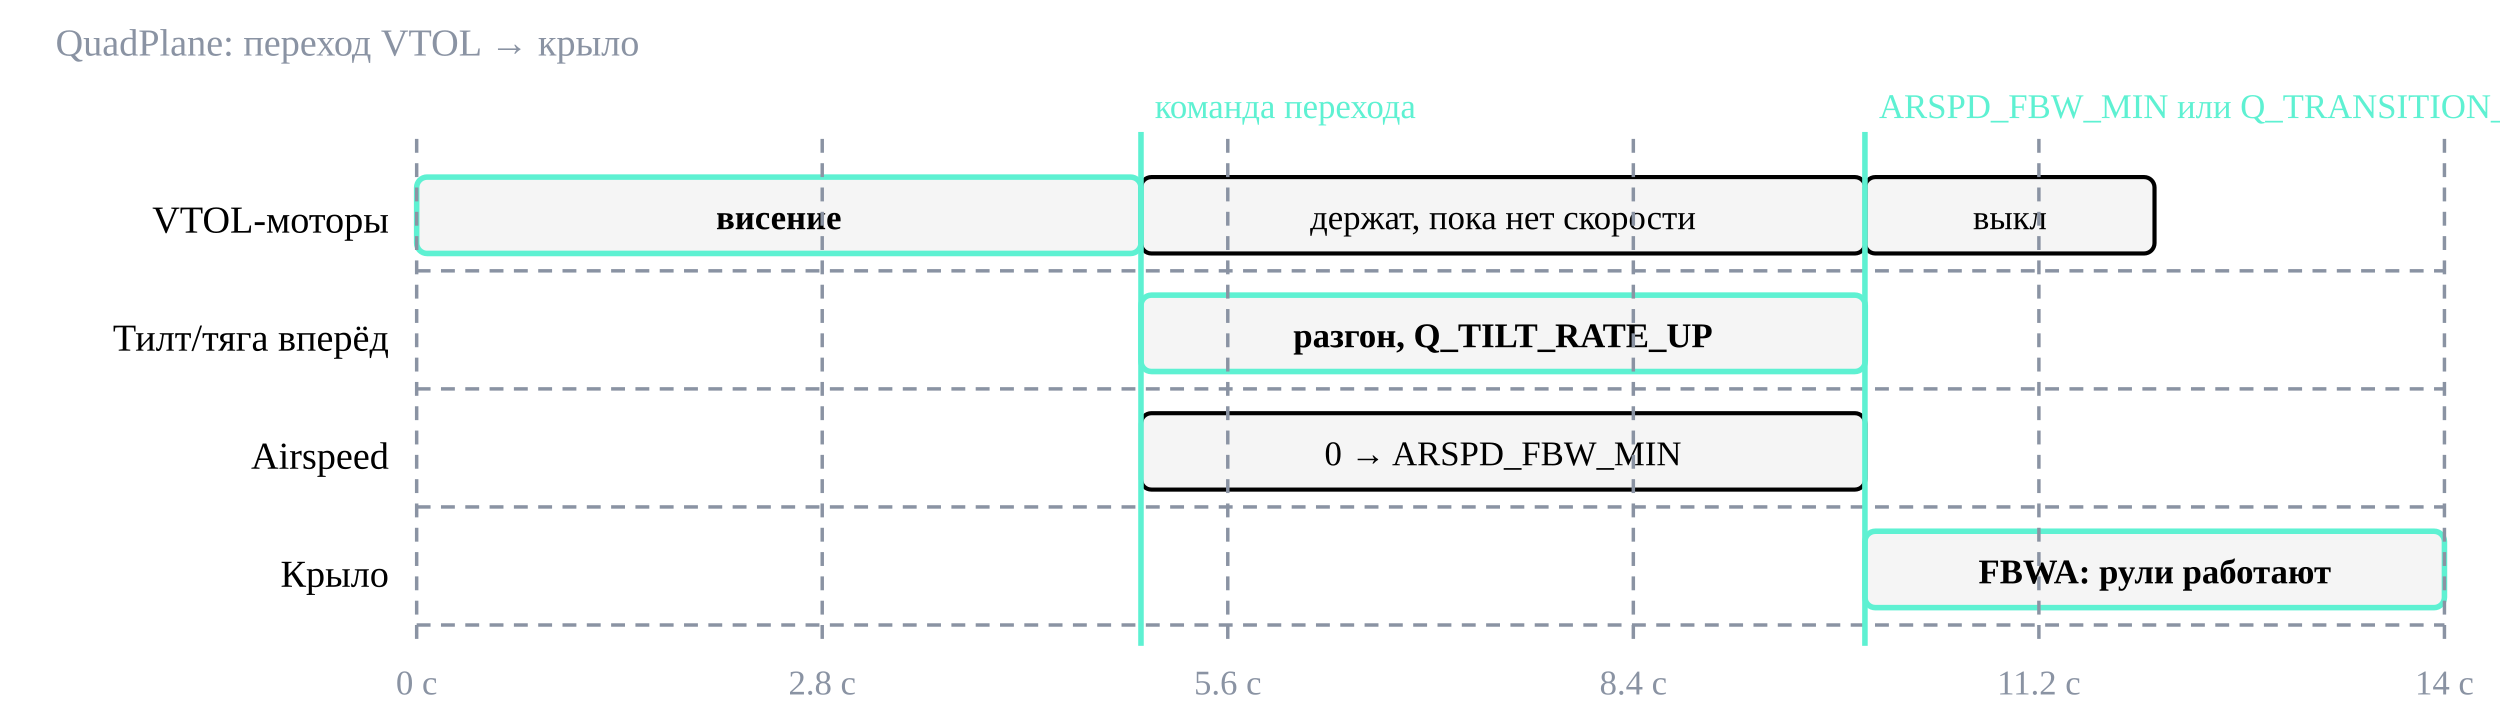
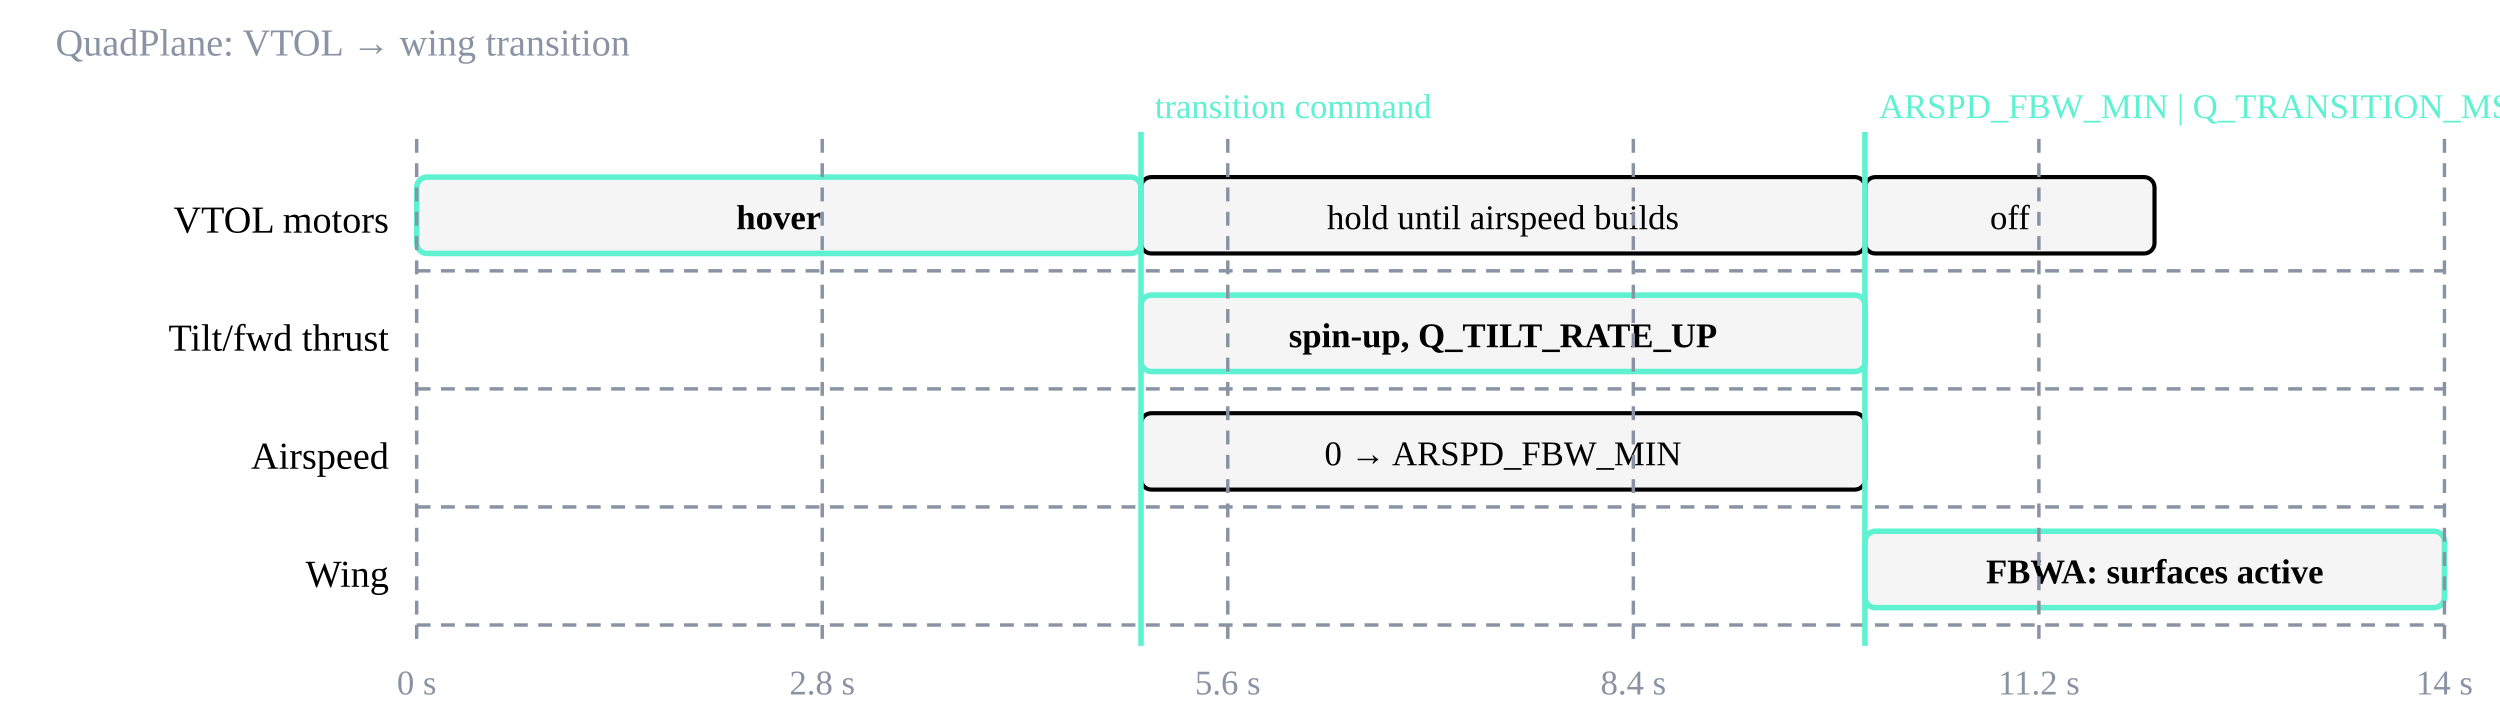
<svg xmlns="http://www.w3.org/2000/svg" viewBox="0 0 720 206" width="100%" role="img" aria-labelledby="t" style="max-width:720px;display:block;margin:0 auto">
  <style>text{font-family: var(--gc-font-mono, ui-monospace, Menlo, monospace); font-size: 12px;fill:currentColor} .m{fill:var(--gc-ink-muted, #8a93a3)} .a{fill:var(--gc-accent-hud, #5ef1d2)} .w{fill:var(--gc-signal-amber, #f0b24c)} .d{fill:var(--gc-signal-red, #e8636b)} .box{fill:var(--gc-surface-200, rgba(128,128,128,0.08));stroke:currentColor;stroke-width:1.2} .boxa{fill:var(--gc-surface-200, rgba(128,128,128,0.08));stroke:var(--gc-accent-hud, #5ef1d2);stroke-width:1.6} .ln{stroke:currentColor;stroke-width:1.2;fill:none} .lna{stroke:var(--gc-accent-hud, #5ef1d2);stroke-width:1.6;fill:none} .lnm{stroke:var(--gc-ink-muted, #8a93a3);stroke-width:1;fill:none;stroke-dasharray:4 3} .t{font-size:11px} .b{font-weight:600}</style>
  <defs>
    <marker id="ar" viewBox="0 0 10 10" refX="9" refY="5" markerWidth="7" markerHeight="7" orient="auto-start-reverse">
      <path d="M0 0L10 5L0 10z" fill="currentColor" />
    </marker>
    <marker id="ara" viewBox="0 0 10 10" refX="9" refY="5" markerWidth="7" markerHeight="7" orient="auto-start-reverse">
      <path d="M0 0L10 5L0 10z" fill="var(--gc-accent-hud, #5ef1d2)" />
    </marker>
  </defs>
-   <text x="16" y="16" text-anchor="start" class="m t">QuadPlane: переход VTOL → крыло</text>
-   <text x="112" y="67" text-anchor="end" style="font-size:11px">VTOL-моторы</text>
+   <text x="16" y="16" text-anchor="start" class="m t">QuadPlane: VTOL → wing transition</text>
+   <text x="112" y="67" text-anchor="end" style="font-size:11px">VTOL motors</text>
  <line class="lnm" x1="120" y1="78" x2="704" y2="78" />
  <rect class="boxa" x="120.0" y="51" width="208.6" height="22" rx="3" />
-   <text x="224.286" y="66" text-anchor="middle" class="b" style="font-size:10px">висение</text>
+   <text x="224.286" y="66" text-anchor="middle" class="b" style="font-size:10px">hover</text>
  <rect class="box" x="328.6" y="51" width="208.6" height="22" rx="3" />
-   <text x="432.857" y="66" text-anchor="middle" style="font-size:10px">держат, пока нет скорости</text>
+   <text x="432.857" y="66" text-anchor="middle" style="font-size:10px">hold until airspeed builds</text>
  <rect class="box" x="537.1" y="51" width="83.4" height="22" rx="3" />
-   <text x="578.857" y="66" text-anchor="middle" style="font-size:10px">выкл</text>
-   <text x="112" y="101" text-anchor="end" style="font-size:11px">Тилт/тяга вперёд</text>
+   <text x="578.857" y="66" text-anchor="middle" style="font-size:10px">off</text>
+   <text x="112" y="101" text-anchor="end" style="font-size:11px">Tilt/fwd thrust</text>
  <line class="lnm" x1="120" y1="112" x2="704" y2="112" />
  <rect class="boxa" x="328.6" y="85" width="208.6" height="22" rx="3" />
-   <text x="432.857" y="100" text-anchor="middle" class="b" style="font-size:10px">разгон, Q_TILT_RATE_UP</text>
+   <text x="432.857" y="100" text-anchor="middle" class="b" style="font-size:10px">spin-up, Q_TILT_RATE_UP</text>
  <text x="112" y="135" text-anchor="end" style="font-size:11px">Airspeed</text>
  <line class="lnm" x1="120" y1="146" x2="704" y2="146" />
  <rect class="box" x="328.6" y="119" width="208.6" height="22" rx="3" />
  <text x="432.857" y="134" text-anchor="middle" style="font-size:10px">0 → ARSPD_FBW_MIN</text>
-   <text x="112" y="169" text-anchor="end" style="font-size:11px">Крыло</text>
+   <text x="112" y="169" text-anchor="end" style="font-size:11px">Wing</text>
  <line class="lnm" x1="120" y1="180" x2="704" y2="180" />
  <rect class="boxa" x="537.1" y="153" width="166.9" height="22" rx="3" />
-   <text x="620.571" y="168" text-anchor="middle" class="b" style="font-size:10px">FBWA: рули работают</text>
+   <text x="620.571" y="168" text-anchor="middle" class="b" style="font-size:10px">FBWA: surfaces active</text>
  <line class="lnm" x1="120.0" y1="40" x2="120.0" y2="186" />
-   <text x="120.0" y="200" text-anchor="middle" class="m t" style="font-size:10px">0 с</text>
+   <text x="120.0" y="200" text-anchor="middle" class="m t" style="font-size:10px">0 s</text>
  <line class="lnm" x1="236.8" y1="40" x2="236.8" y2="186" />
-   <text x="236.8" y="200" text-anchor="middle" class="m t" style="font-size:10px">2.8 с</text>
+   <text x="236.8" y="200" text-anchor="middle" class="m t" style="font-size:10px">2.8 s</text>
  <line class="lnm" x1="353.6" y1="40" x2="353.6" y2="186" />
-   <text x="353.6" y="200" text-anchor="middle" class="m t" style="font-size:10px">5.6 с</text>
+   <text x="353.6" y="200" text-anchor="middle" class="m t" style="font-size:10px">5.6 s</text>
  <line class="lnm" x1="470.4" y1="40" x2="470.4" y2="186" />
-   <text x="470.4" y="200" text-anchor="middle" class="m t" style="font-size:10px">8.4 с</text>
+   <text x="470.4" y="200" text-anchor="middle" class="m t" style="font-size:10px">8.4 s</text>
  <line class="lnm" x1="587.2" y1="40" x2="587.2" y2="186" />
-   <text x="587.2" y="200" text-anchor="middle" class="m t" style="font-size:10px">11.2 с</text>
+   <text x="587.2" y="200" text-anchor="middle" class="m t" style="font-size:10px">11.2 s</text>
  <line class="lnm" x1="704.0" y1="40" x2="704.0" y2="186" />
-   <text x="704.0" y="200" text-anchor="middle" class="m t" style="font-size:10px">14 с</text>
+   <text x="704.0" y="200" text-anchor="middle" class="m t" style="font-size:10px">14 s</text>
  <line class="lna" x1="328.6" y1="38" x2="328.6" y2="186" />
-   <text x="332.571" y="34" text-anchor="start" class="a t" style="font-size:10px">команда перехода</text>
+   <text x="332.571" y="34" text-anchor="start" class="a t" style="font-size:10px">transition command</text>
  <line class="lna" x1="537.1" y1="38" x2="537.1" y2="186" />
-   <text x="541.143" y="34" text-anchor="start" class="a t" style="font-size:10px">ARSPD_FBW_MIN или Q_TRANSITION_MS</text>
+   <text x="541.143" y="34" text-anchor="start" class="a t" style="font-size:10px">ARSPD_FBW_MIN | Q_TRANSITION_MS</text>
</svg>
